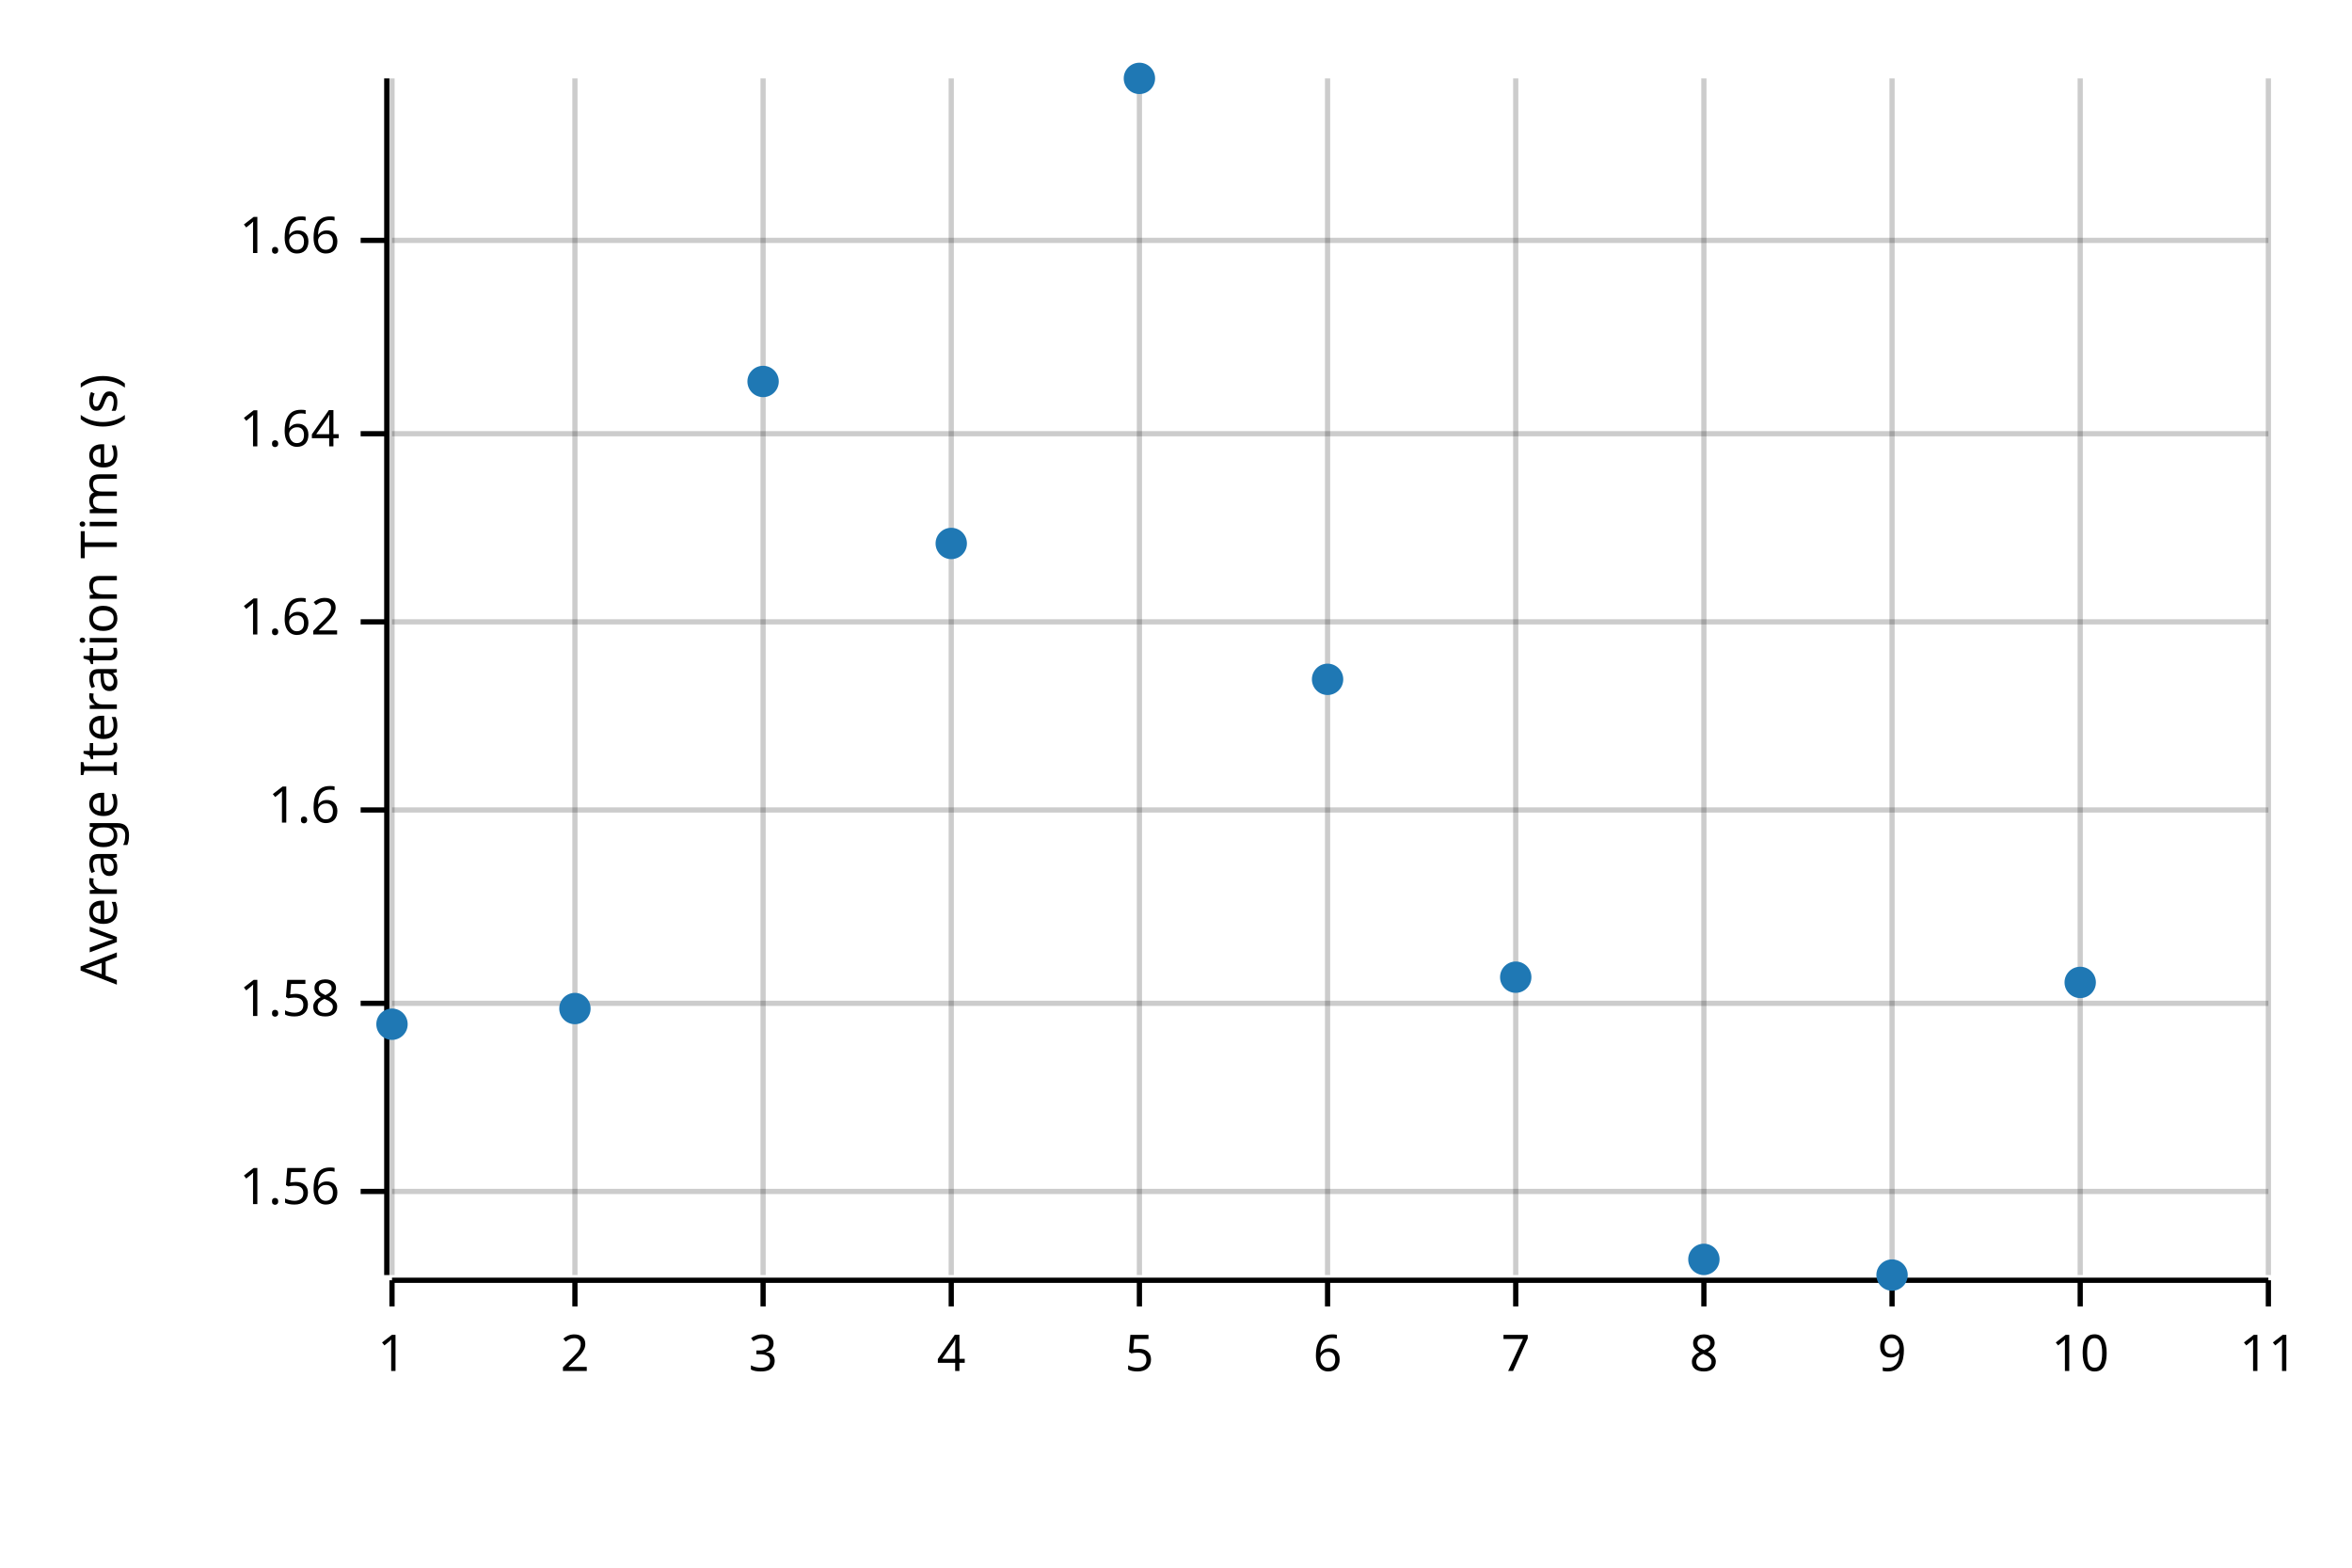
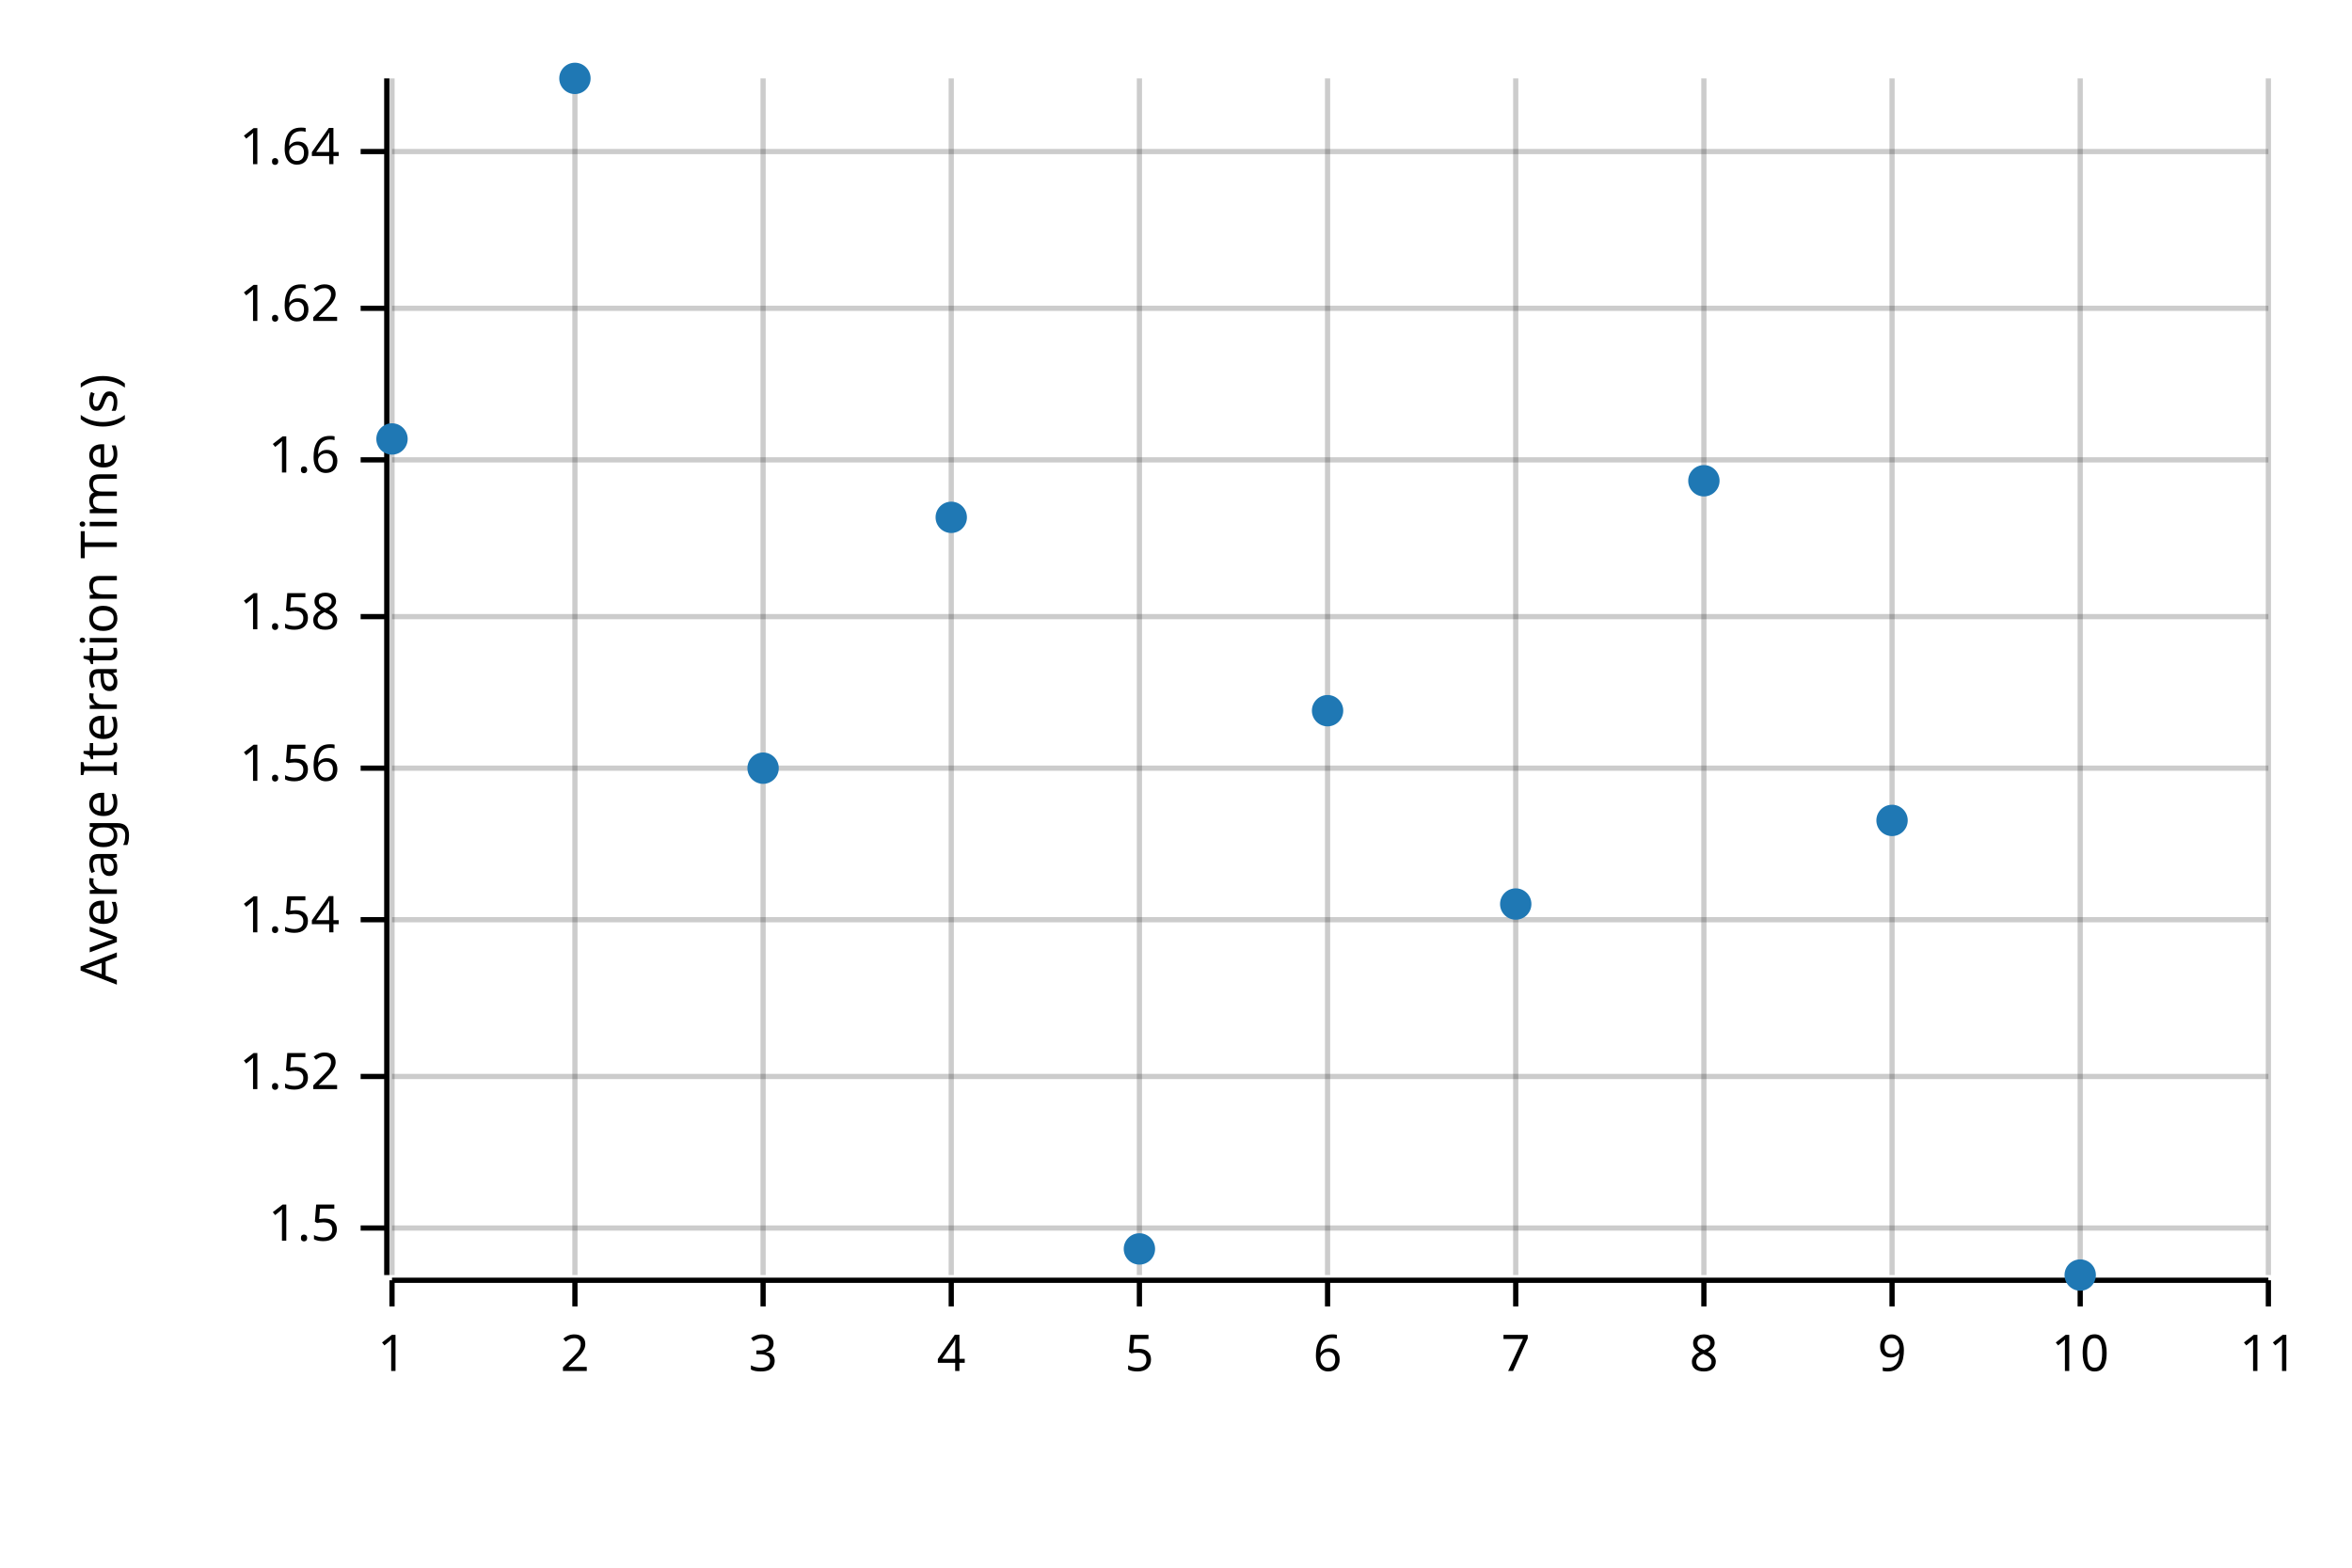
<svg xmlns="http://www.w3.org/2000/svg" width="450" height="300" viewBox="0 0 450 300">
  <text x="15" y="130" dy="0.76em" text-anchor="middle" font-family="sans-serif" font-size="9.677" opacity="1" fill="#000000" transform="rotate(270, 15, 130)">
Average Iteration Time (s)
</text>
  <line opacity="0.2" stroke="#000000" stroke-width="1" x1="75" y1="244" x2="75" y2="15" />
  <line opacity="0.2" stroke="#000000" stroke-width="1" x1="110" y1="244" x2="110" y2="15" />
  <line opacity="0.2" stroke="#000000" stroke-width="1" x1="146" y1="244" x2="146" y2="15" />
  <line opacity="0.2" stroke="#000000" stroke-width="1" x1="182" y1="244" x2="182" y2="15" />
  <line opacity="0.2" stroke="#000000" stroke-width="1" x1="218" y1="244" x2="218" y2="15" />
  <line opacity="0.2" stroke="#000000" stroke-width="1" x1="254" y1="244" x2="254" y2="15" />
  <line opacity="0.2" stroke="#000000" stroke-width="1" x1="290" y1="244" x2="290" y2="15" />
  <line opacity="0.2" stroke="#000000" stroke-width="1" x1="326" y1="244" x2="326" y2="15" />
  <line opacity="0.2" stroke="#000000" stroke-width="1" x1="362" y1="244" x2="362" y2="15" />
  <line opacity="0.2" stroke="#000000" stroke-width="1" x1="398" y1="244" x2="398" y2="15" />
  <line opacity="0.2" stroke="#000000" stroke-width="1" x1="434" y1="244" x2="434" y2="15" />
-   <line opacity="0.2" stroke="#000000" stroke-width="1" x1="75" y1="228" x2="434" y2="228" />
-   <line opacity="0.2" stroke="#000000" stroke-width="1" x1="75" y1="192" x2="434" y2="192" />
-   <line opacity="0.2" stroke="#000000" stroke-width="1" x1="75" y1="155" x2="434" y2="155" />
-   <line opacity="0.2" stroke="#000000" stroke-width="1" x1="75" y1="119" x2="434" y2="119" />
-   <line opacity="0.2" stroke="#000000" stroke-width="1" x1="75" y1="83" x2="434" y2="83" />
-   <line opacity="0.2" stroke="#000000" stroke-width="1" x1="75" y1="46" x2="434" y2="46" />
+   <line opacity="0.2" stroke="#000000" stroke-width="1" x1="75" y1="235" x2="434" y2="235" />
+   <line opacity="0.2" stroke="#000000" stroke-width="1" x1="75" y1="206" x2="434" y2="206" />
+   <line opacity="0.2" stroke="#000000" stroke-width="1" x1="75" y1="176" x2="434" y2="176" />
+   <line opacity="0.2" stroke="#000000" stroke-width="1" x1="75" y1="147" x2="434" y2="147" />
+   <line opacity="0.2" stroke="#000000" stroke-width="1" x1="75" y1="118" x2="434" y2="118" />
+   <line opacity="0.2" stroke="#000000" stroke-width="1" x1="75" y1="88" x2="434" y2="88" />
+   <line opacity="0.2" stroke="#000000" stroke-width="1" x1="75" y1="59" x2="434" y2="59" />
+   <line opacity="0.2" stroke="#000000" stroke-width="1" x1="75" y1="29" x2="434" y2="29" />
  <polyline fill="none" opacity="1" stroke="#000000" stroke-width="1" points="74,15 74,244 " />
-   <text x="65" y="228" dy="0.5ex" text-anchor="end" font-family="sans-serif" font-size="9.677" opacity="1" fill="#000000">
+   <text x="65" y="235" dy="0.5ex" text-anchor="end" font-family="sans-serif" font-size="9.677" opacity="1" fill="#000000">
+ 1.5
+ </text>
+   <polyline fill="none" opacity="1" stroke="#000000" stroke-width="1" points="69,235 74,235 " />
+   <text x="65" y="206" dy="0.5ex" text-anchor="end" font-family="sans-serif" font-size="9.677" opacity="1" fill="#000000">
+ 1.52
+ </text>
+   <polyline fill="none" opacity="1" stroke="#000000" stroke-width="1" points="69,206 74,206 " />
+   <text x="65" y="176" dy="0.5ex" text-anchor="end" font-family="sans-serif" font-size="9.677" opacity="1" fill="#000000">
+ 1.54
+ </text>
+   <polyline fill="none" opacity="1" stroke="#000000" stroke-width="1" points="69,176 74,176 " />
+   <text x="65" y="147" dy="0.5ex" text-anchor="end" font-family="sans-serif" font-size="9.677" opacity="1" fill="#000000">
1.56
</text>
-   <polyline fill="none" opacity="1" stroke="#000000" stroke-width="1" points="69,228 74,228 " />
-   <text x="65" y="192" dy="0.5ex" text-anchor="end" font-family="sans-serif" font-size="9.677" opacity="1" fill="#000000">
+   <polyline fill="none" opacity="1" stroke="#000000" stroke-width="1" points="69,147 74,147 " />
+   <text x="65" y="118" dy="0.5ex" text-anchor="end" font-family="sans-serif" font-size="9.677" opacity="1" fill="#000000">
1.58
</text>
-   <polyline fill="none" opacity="1" stroke="#000000" stroke-width="1" points="69,192 74,192 " />
-   <text x="65" y="155" dy="0.5ex" text-anchor="end" font-family="sans-serif" font-size="9.677" opacity="1" fill="#000000">
+   <polyline fill="none" opacity="1" stroke="#000000" stroke-width="1" points="69,118 74,118 " />
+   <text x="65" y="88" dy="0.5ex" text-anchor="end" font-family="sans-serif" font-size="9.677" opacity="1" fill="#000000">
1.6
</text>
-   <polyline fill="none" opacity="1" stroke="#000000" stroke-width="1" points="69,155 74,155 " />
-   <text x="65" y="119" dy="0.5ex" text-anchor="end" font-family="sans-serif" font-size="9.677" opacity="1" fill="#000000">
+   <polyline fill="none" opacity="1" stroke="#000000" stroke-width="1" points="69,88 74,88 " />
+   <text x="65" y="59" dy="0.5ex" text-anchor="end" font-family="sans-serif" font-size="9.677" opacity="1" fill="#000000">
1.62
</text>
-   <polyline fill="none" opacity="1" stroke="#000000" stroke-width="1" points="69,119 74,119 " />
-   <text x="65" y="83" dy="0.5ex" text-anchor="end" font-family="sans-serif" font-size="9.677" opacity="1" fill="#000000">
+   <polyline fill="none" opacity="1" stroke="#000000" stroke-width="1" points="69,59 74,59 " />
+   <text x="65" y="29" dy="0.5ex" text-anchor="end" font-family="sans-serif" font-size="9.677" opacity="1" fill="#000000">
1.64
</text>
-   <polyline fill="none" opacity="1" stroke="#000000" stroke-width="1" points="69,83 74,83 " />
-   <text x="65" y="46" dy="0.5ex" text-anchor="end" font-family="sans-serif" font-size="9.677" opacity="1" fill="#000000">
- 1.66
- </text>
-   <polyline fill="none" opacity="1" stroke="#000000" stroke-width="1" points="69,46 74,46 " />
+   <polyline fill="none" opacity="1" stroke="#000000" stroke-width="1" points="69,29 74,29 " />
  <polyline fill="none" opacity="1" stroke="#000000" stroke-width="1" points="75,245 434,245 " />
  <text x="75" y="255" dy="0.76em" text-anchor="middle" font-family="sans-serif" font-size="9.677" opacity="1" fill="#000000">
1
</text>
  <polyline fill="none" opacity="1" stroke="#000000" stroke-width="1" points="75,245 75,250 " />
  <text x="110" y="255" dy="0.76em" text-anchor="middle" font-family="sans-serif" font-size="9.677" opacity="1" fill="#000000">
2
</text>
  <polyline fill="none" opacity="1" stroke="#000000" stroke-width="1" points="110,245 110,250 " />
  <text x="146" y="255" dy="0.76em" text-anchor="middle" font-family="sans-serif" font-size="9.677" opacity="1" fill="#000000">
3
</text>
  <polyline fill="none" opacity="1" stroke="#000000" stroke-width="1" points="146,245 146,250 " />
  <text x="182" y="255" dy="0.76em" text-anchor="middle" font-family="sans-serif" font-size="9.677" opacity="1" fill="#000000">
4
</text>
  <polyline fill="none" opacity="1" stroke="#000000" stroke-width="1" points="182,245 182,250 " />
  <text x="218" y="255" dy="0.76em" text-anchor="middle" font-family="sans-serif" font-size="9.677" opacity="1" fill="#000000">
5
</text>
  <polyline fill="none" opacity="1" stroke="#000000" stroke-width="1" points="218,245 218,250 " />
  <text x="254" y="255" dy="0.76em" text-anchor="middle" font-family="sans-serif" font-size="9.677" opacity="1" fill="#000000">
6
</text>
  <polyline fill="none" opacity="1" stroke="#000000" stroke-width="1" points="254,245 254,250 " />
  <text x="290" y="255" dy="0.76em" text-anchor="middle" font-family="sans-serif" font-size="9.677" opacity="1" fill="#000000">
7
</text>
  <polyline fill="none" opacity="1" stroke="#000000" stroke-width="1" points="290,245 290,250 " />
  <text x="326" y="255" dy="0.76em" text-anchor="middle" font-family="sans-serif" font-size="9.677" opacity="1" fill="#000000">
8
</text>
  <polyline fill="none" opacity="1" stroke="#000000" stroke-width="1" points="326,245 326,250 " />
  <text x="362" y="255" dy="0.76em" text-anchor="middle" font-family="sans-serif" font-size="9.677" opacity="1" fill="#000000">
9
</text>
  <polyline fill="none" opacity="1" stroke="#000000" stroke-width="1" points="362,245 362,250 " />
  <text x="398" y="255" dy="0.76em" text-anchor="middle" font-family="sans-serif" font-size="9.677" opacity="1" fill="#000000">
10
</text>
  <polyline fill="none" opacity="1" stroke="#000000" stroke-width="1" points="398,245 398,250 " />
  <text x="434" y="255" dy="0.76em" text-anchor="middle" font-family="sans-serif" font-size="9.677" opacity="1" fill="#000000">
11
</text>
  <polyline fill="none" opacity="1" stroke="#000000" stroke-width="1" points="434,245 434,250 " />
-   <circle cx="75" cy="196" r="3" opacity="1" fill="#1F78B4" stroke="none" stroke-width="1" />
-   <circle cx="110" cy="193" r="3" opacity="1" fill="#1F78B4" stroke="none" stroke-width="1" />
-   <circle cx="146" cy="73" r="3" opacity="1" fill="#1F78B4" stroke="none" stroke-width="1" />
-   <circle cx="182" cy="104" r="3" opacity="1" fill="#1F78B4" stroke="none" stroke-width="1" />
-   <circle cx="218" cy="15" r="3" opacity="1" fill="#1F78B4" stroke="none" stroke-width="1" />
-   <circle cx="254" cy="130" r="3" opacity="1" fill="#1F78B4" stroke="none" stroke-width="1" />
-   <circle cx="290" cy="187" r="3" opacity="1" fill="#1F78B4" stroke="none" stroke-width="1" />
-   <circle cx="326" cy="241" r="3" opacity="1" fill="#1F78B4" stroke="none" stroke-width="1" />
-   <circle cx="362" cy="244" r="3" opacity="1" fill="#1F78B4" stroke="none" stroke-width="1" />
-   <circle cx="398" cy="188" r="3" opacity="1" fill="#1F78B4" stroke="none" stroke-width="1" />
+   <circle cx="75" cy="84" r="3" opacity="1" fill="#1F78B4" stroke="none" stroke-width="1" />
+   <circle cx="110" cy="15" r="3" opacity="1" fill="#1F78B4" stroke="none" stroke-width="1" />
+   <circle cx="146" cy="147" r="3" opacity="1" fill="#1F78B4" stroke="none" stroke-width="1" />
+   <circle cx="182" cy="99" r="3" opacity="1" fill="#1F78B4" stroke="none" stroke-width="1" />
+   <circle cx="218" cy="239" r="3" opacity="1" fill="#1F78B4" stroke="none" stroke-width="1" />
+   <circle cx="254" cy="136" r="3" opacity="1" fill="#1F78B4" stroke="none" stroke-width="1" />
+   <circle cx="290" cy="173" r="3" opacity="1" fill="#1F78B4" stroke="none" stroke-width="1" />
+   <circle cx="326" cy="92" r="3" opacity="1" fill="#1F78B4" stroke="none" stroke-width="1" />
+   <circle cx="362" cy="157" r="3" opacity="1" fill="#1F78B4" stroke="none" stroke-width="1" />
+   <circle cx="398" cy="244" r="3" opacity="1" fill="#1F78B4" stroke="none" stroke-width="1" />
</svg>
